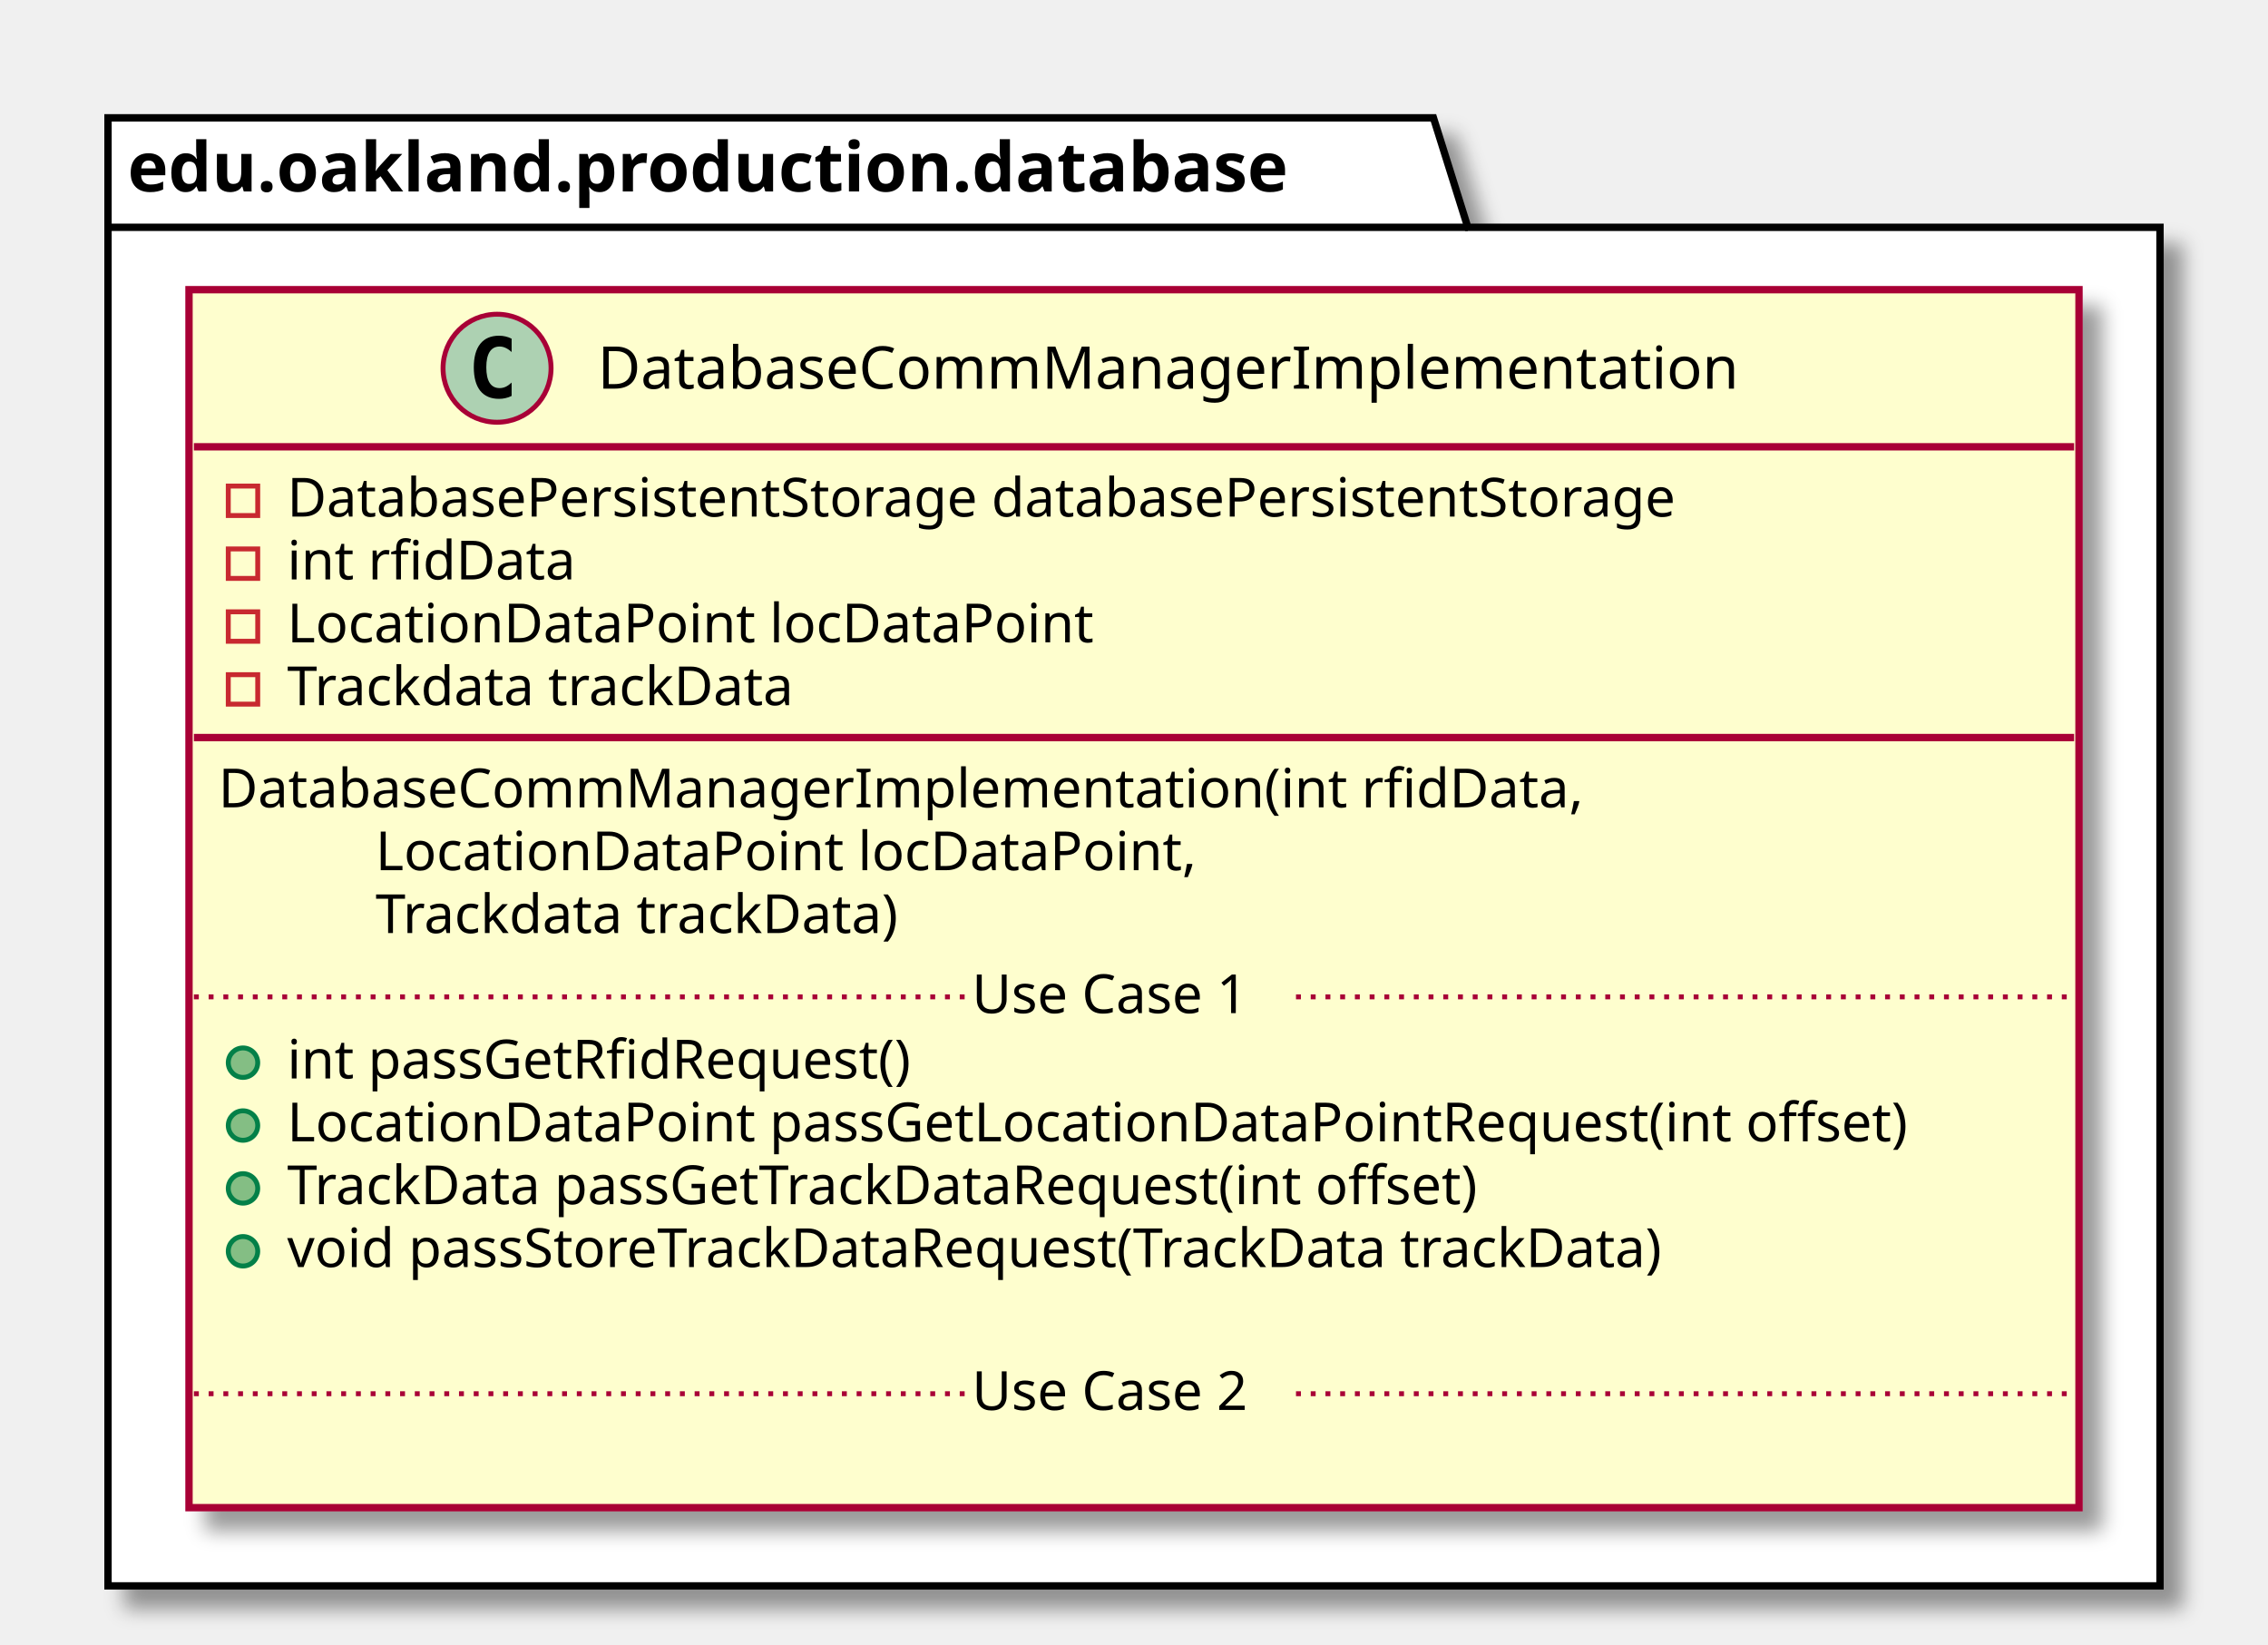
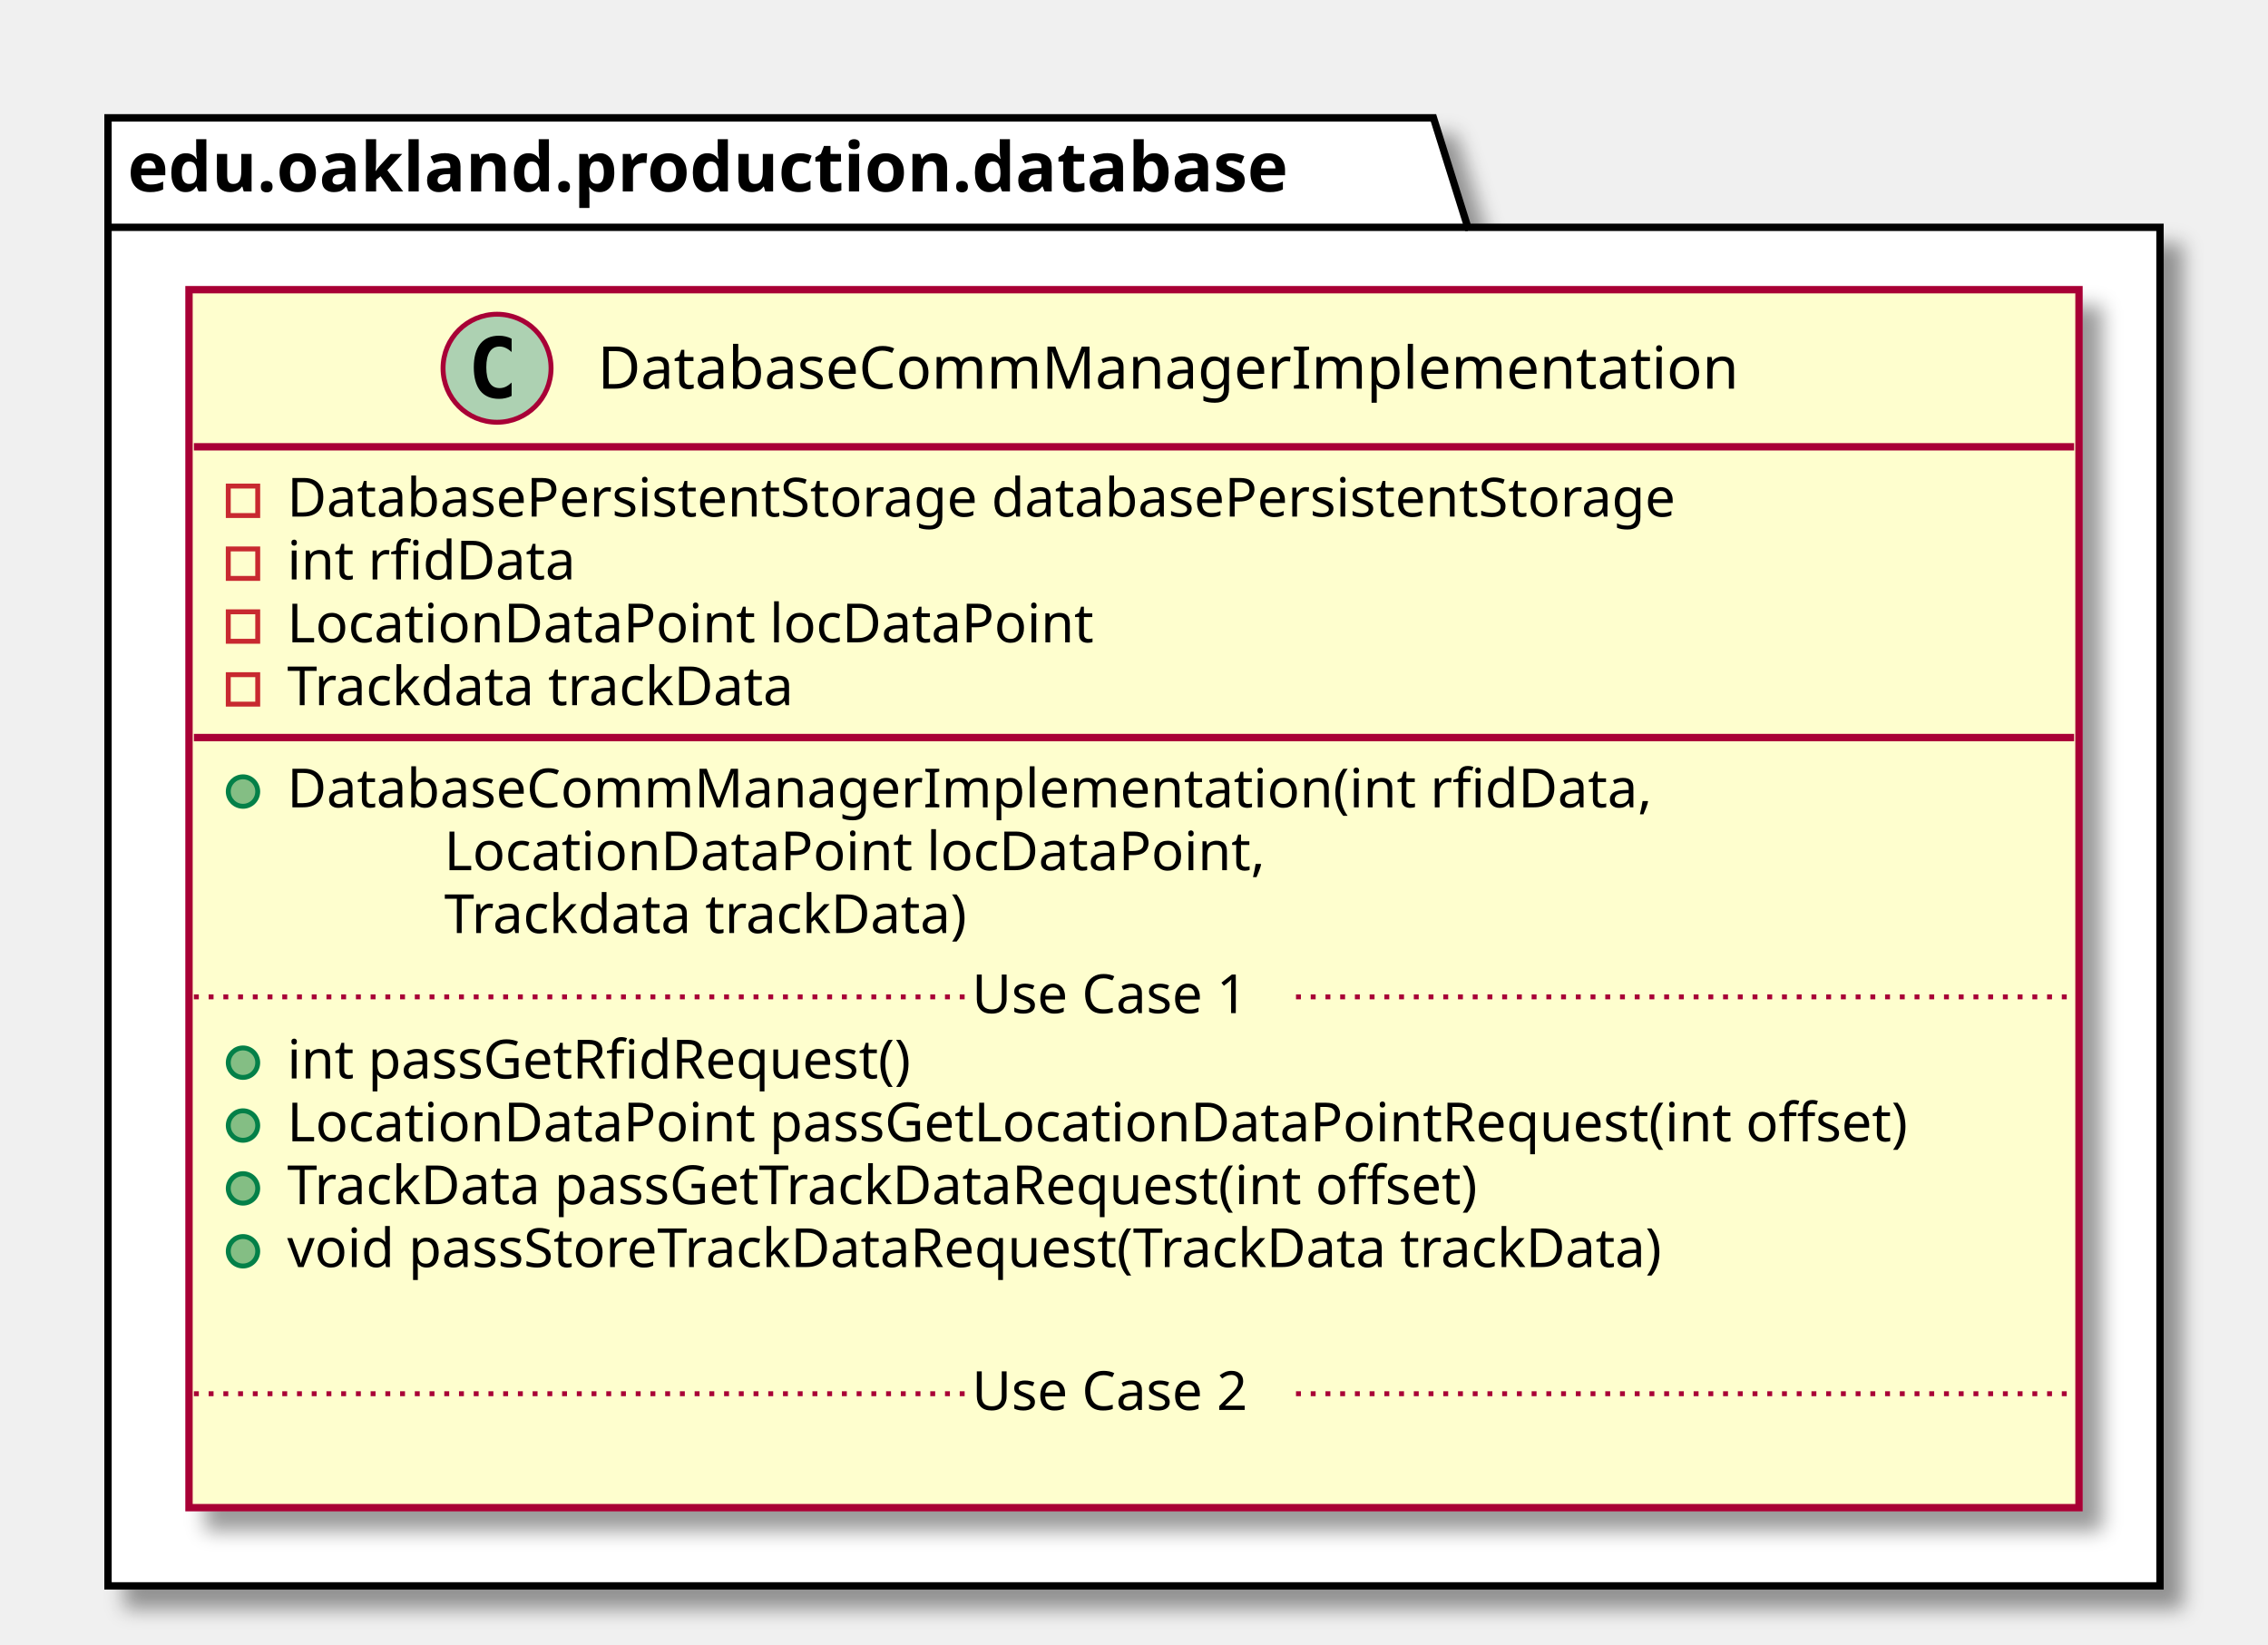
<svg xmlns="http://www.w3.org/2000/svg" contentScriptType="application/ecmascript" contentStyleType="text/css" height="335px" preserveAspectRatio="none" style="width:462px;height:335px;" version="1.1" viewBox="0 0 462 335" width="462px" zoomAndPan="magnify">
  <defs>
-     <filter height="300%" id="f7irabucrxkyg" width="300%" x="-1" y="-1">
+     <filter height="300%" id="fo3wfa5tl65vn" width="300%" x="-1" y="-1">
      <feGaussianBlur result="blurOut" stdDeviation="2.0" />
      <feColorMatrix in="blurOut" result="blurOut2" type="matrix" values="0 0 0 0 0 0 0 0 0 0 0 0 0 0 0 0 0 0 .4 0" />
      <feOffset dx="4.0" dy="4.0" in="blurOut2" result="blurOut3" />
      <feBlend in="SourceGraphic" in2="blurOut3" mode="normal" />
    </filter>
  </defs>
  <g>
-     <polygon fill="#FFFFFF" filter="url(#f7irabucrxkyg)" points="22,24,292,24,299,46.297,440,46.297,440,323,22,323,22,24" style="stroke: #000000; stroke-width: 1.5;" />
+     <polygon fill="#FFFFFF" filter="url(#fo3wfa5tl65vn)" points="22,24,292,24,299,46.297,440,46.297,440,323,22,323,22,24" style="stroke: #000000; stroke-width: 1.5;" />
    <line style="stroke: #000000; stroke-width: 1.5;" x1="22" x2="299" y1="46.297" y2="46.297" />
    <text fill="#000000" font-family="sans-serif" font-size="14" font-weight="bold" lengthAdjust="spacingAndGlyphs" textLength="264" x="26" y="38.995">edu.oakland.production.database</text>
-     <rect fill="#FEFECE" filter="url(#f7irabucrxkyg)" height="248.07" id="DatabaseCommManagerImplementation" style="stroke: #A80036; stroke-width: 1.5;" width="385" x="38.5" y="59" />
+     <rect fill="#FEFECE" filter="url(#fo3wfa5tl65vn)" height="248.07" id="DatabaseCommManagerImplementation" style="stroke: #A80036; stroke-width: 1.5;" width="385" x="38.5" y="59" />
    <ellipse cx="101.25" cy="75" fill="#ADD1B2" rx="11" ry="11" style="stroke: #A80036; stroke-width: 1.0;" />
    <path d="M104.219,80.641 Q103.641,80.938 103,81.078 Q102.359,81.234 101.656,81.234 Q99.156,81.234 97.828,79.594 Q96.516,77.938 96.516,74.812 Q96.516,71.688 97.828,70.031 Q99.156,68.375 101.656,68.375 Q102.359,68.375 103,68.531 Q103.656,68.688 104.219,68.984 L104.219,71.703 Q103.594,71.125 103,70.859 Q102.406,70.578 101.781,70.578 Q100.438,70.578 99.75,71.656 Q99.062,72.719 99.062,74.812 Q99.062,76.906 99.75,77.984 Q100.438,79.047 101.781,79.047 Q102.406,79.047 103,78.781 Q103.594,78.5 104.219,77.922 L104.219,80.641 Z " />
    <text fill="#000000" font-family="sans-serif" font-size="12" lengthAdjust="spacingAndGlyphs" textLength="251" x="121.75" y="79.154">DatabaseCommManagerImplementation</text>
    <line style="stroke: #A80036; stroke-width: 1.5;" x1="39.5" x2="422.5" y1="91" y2="91" />
    <rect fill="none" height="6" style="stroke: #C82930; stroke-width: 1.0;" width="6" x="46.5" y="99" />
    <text fill="#000000" font-family="sans-serif" font-size="11" lengthAdjust="spacingAndGlyphs" textLength="317" x="58.5" y="105.21">DatabasePersistentStorage databasePersistentStorage</text>
    <rect fill="none" height="6" style="stroke: #C82930; stroke-width: 1.0;" width="6" x="46.5" y="111.805" />
    <text fill="#000000" font-family="sans-serif" font-size="11" lengthAdjust="spacingAndGlyphs" textLength="63" x="58.5" y="118.015">int rfidData</text>
    <rect fill="none" height="6" style="stroke: #C82930; stroke-width: 1.0;" width="6" x="46.5" y="124.609" />
    <text fill="#000000" font-family="sans-serif" font-size="11" lengthAdjust="spacingAndGlyphs" textLength="175" x="58.5" y="130.82">LocationDataPoint locDataPoint</text>
    <rect fill="none" height="6" style="stroke: #C82930; stroke-width: 1.0;" width="6" x="46.5" y="137.414" />
    <text fill="#000000" font-family="sans-serif" font-size="11" lengthAdjust="spacingAndGlyphs" textLength="114" x="58.5" y="143.625">Trackdata trackData</text>
    <line style="stroke: #A80036; stroke-width: 1.5;" x1="39.5" x2="422.5" y1="150.219" y2="150.219" />
-     <text fill="#000000" font-family="sans-serif" font-size="11" lengthAdjust="spacingAndGlyphs" textLength="299" x="44.5" y="164.429">DatabaseCommManagerImplementation(int rfidData,</text>
-     <text fill="#000000" font-family="sans-serif" font-size="11" lengthAdjust="spacingAndGlyphs" textLength="179" x="76.5" y="177.234">LocationDataPoint locDataPoint,</text>
-     <text fill="#000000" font-family="sans-serif" font-size="11" lengthAdjust="spacingAndGlyphs" textLength="118" x="76.5" y="190.039">Trackdata trackData)</text>
+     <ellipse cx="49.5" cy="161.219" fill="#84BE84" rx="3" ry="3" style="stroke: #038048; stroke-width: 1.0;" />
+     <text fill="#000000" font-family="sans-serif" font-size="11" lengthAdjust="spacingAndGlyphs" textLength="299" x="58.5" y="164.429">DatabaseCommManagerImplementation(int rfidData,</text>
+     <text fill="#000000" font-family="sans-serif" font-size="11" lengthAdjust="spacingAndGlyphs" textLength="179" x="90.5" y="177.234">LocationDataPoint locDataPoint,</text>
+     <text fill="#000000" font-family="sans-serif" font-size="11" lengthAdjust="spacingAndGlyphs" textLength="118" x="90.5" y="190.039">Trackdata trackData)</text>
    <ellipse cx="49.5" cy="216.438" fill="#84BE84" rx="3" ry="3" style="stroke: #038048; stroke-width: 1.0;" />
    <text fill="#000000" font-family="sans-serif" font-size="11" lengthAdjust="spacingAndGlyphs" textLength="141" x="58.5" y="219.648">int passGetRfidRequest()</text>
    <ellipse cx="49.5" cy="229.242" fill="#84BE84" rx="3" ry="3" style="stroke: #038048; stroke-width: 1.0;" />
    <text fill="#000000" font-family="sans-serif" font-size="11" lengthAdjust="spacingAndGlyphs" textLength="359" x="58.5" y="232.453">LocationDataPoint passGetLocationDataPointRequest(int offset)</text>
    <ellipse cx="49.5" cy="242.047" fill="#84BE84" rx="3" ry="3" style="stroke: #038048; stroke-width: 1.0;" />
    <text fill="#000000" font-family="sans-serif" font-size="11" lengthAdjust="spacingAndGlyphs" textLength="271" x="58.5" y="245.257">TrackData passGetTrackDataRequest(int offset)</text>
    <ellipse cx="49.5" cy="254.852" fill="#84BE84" rx="3" ry="3" style="stroke: #038048; stroke-width: 1.0;" />
    <text fill="#000000" font-family="sans-serif" font-size="11" lengthAdjust="spacingAndGlyphs" textLength="312" x="58.5" y="258.062">void passStoreTrackDataRequest(TrackData trackData)</text>
    <text fill="#000000" font-family="sans-serif" font-size="11" lengthAdjust="spacingAndGlyphs" textLength="0" x="62.5" y="270.867" />
    <line style="stroke: #A80036; stroke-width: 1.0; stroke-dasharray: 1.0,2.0;" x1="39.5" x2="198" y1="203.035" y2="203.035" />
    <text fill="#000000" font-family="sans-serif" font-size="11" lengthAdjust="spacingAndGlyphs" textLength="66" x="198" y="206.343">Use Case 1</text>
    <line style="stroke: #A80036; stroke-width: 1.0; stroke-dasharray: 1.0,2.0;" x1="264" x2="422.5" y1="203.035" y2="203.035" />
    <text fill="#000000" font-family="sans-serif" font-size="11" lengthAdjust="spacingAndGlyphs" textLength="0" x="48.5" y="300.476" />
    <line style="stroke: #A80036; stroke-width: 1.0; stroke-dasharray: 1.0,2.0;" x1="39.5" x2="198" y1="283.863" y2="283.863" />
    <text fill="#000000" font-family="sans-serif" font-size="11" lengthAdjust="spacingAndGlyphs" textLength="66" x="198" y="287.171">Use Case 2</text>
    <line style="stroke: #A80036; stroke-width: 1.0; stroke-dasharray: 1.0,2.0;" x1="264" x2="422.5" y1="283.863" y2="283.863" />
  </g>
</svg>
